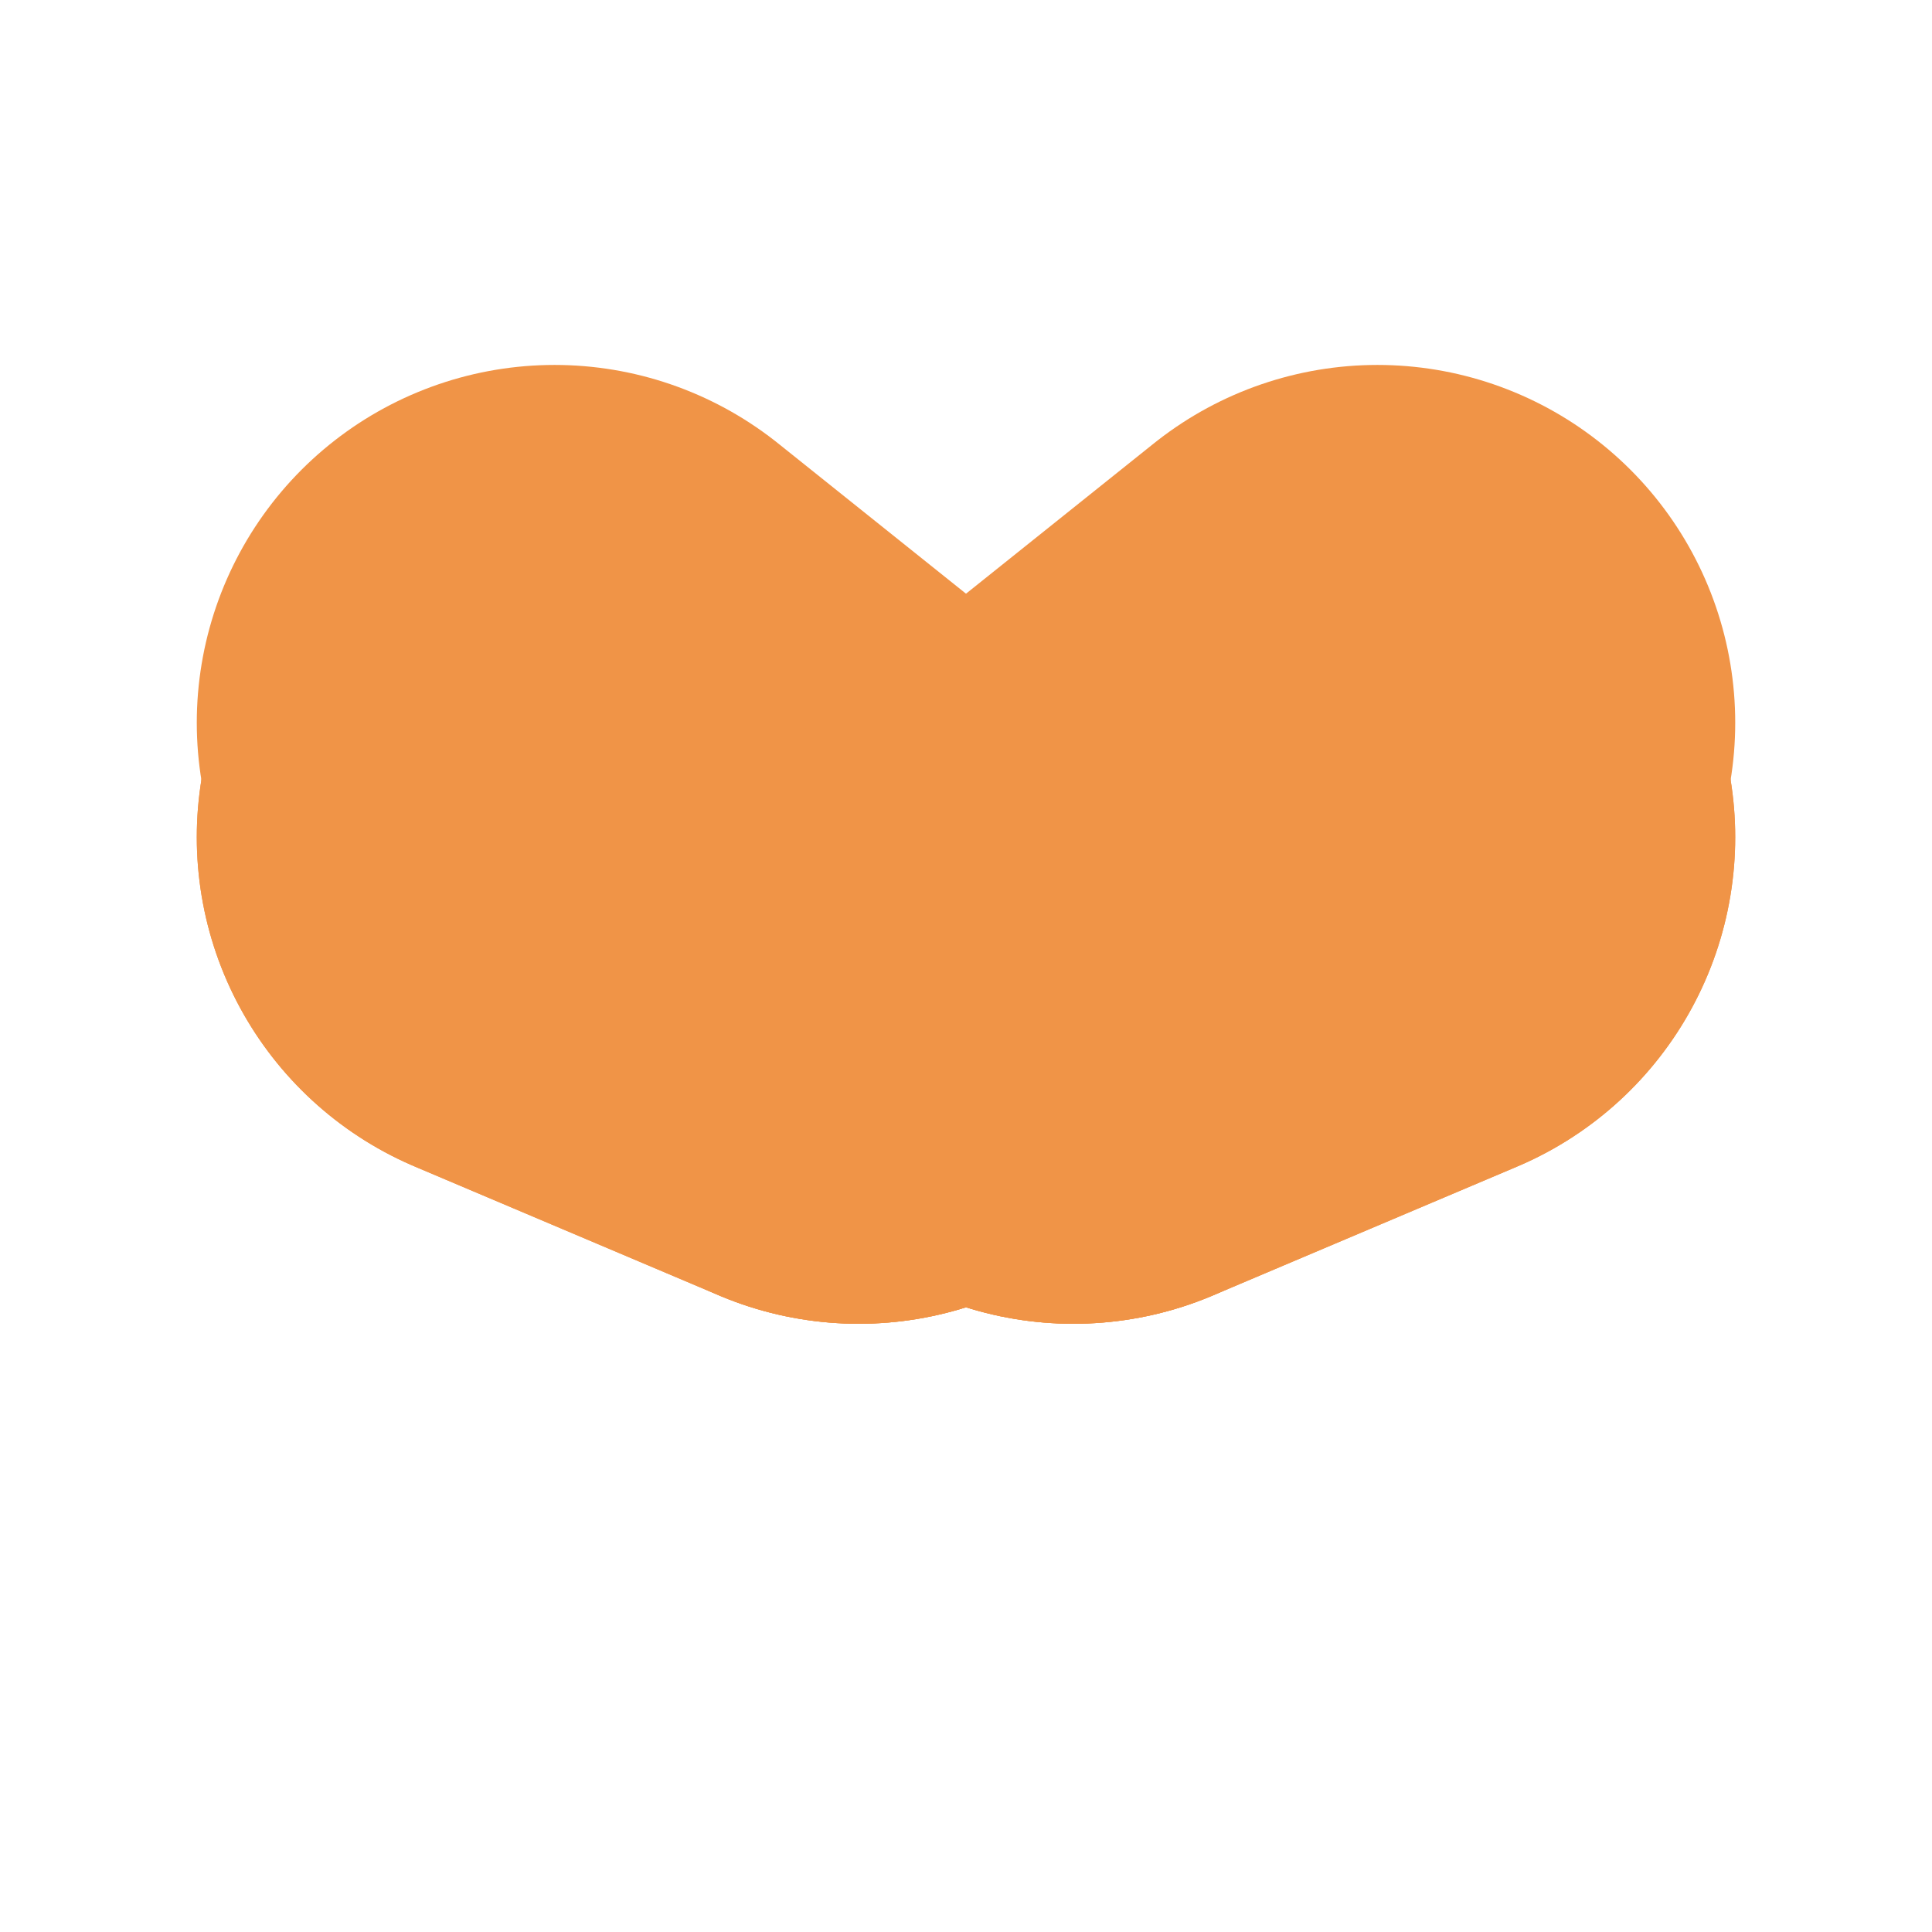
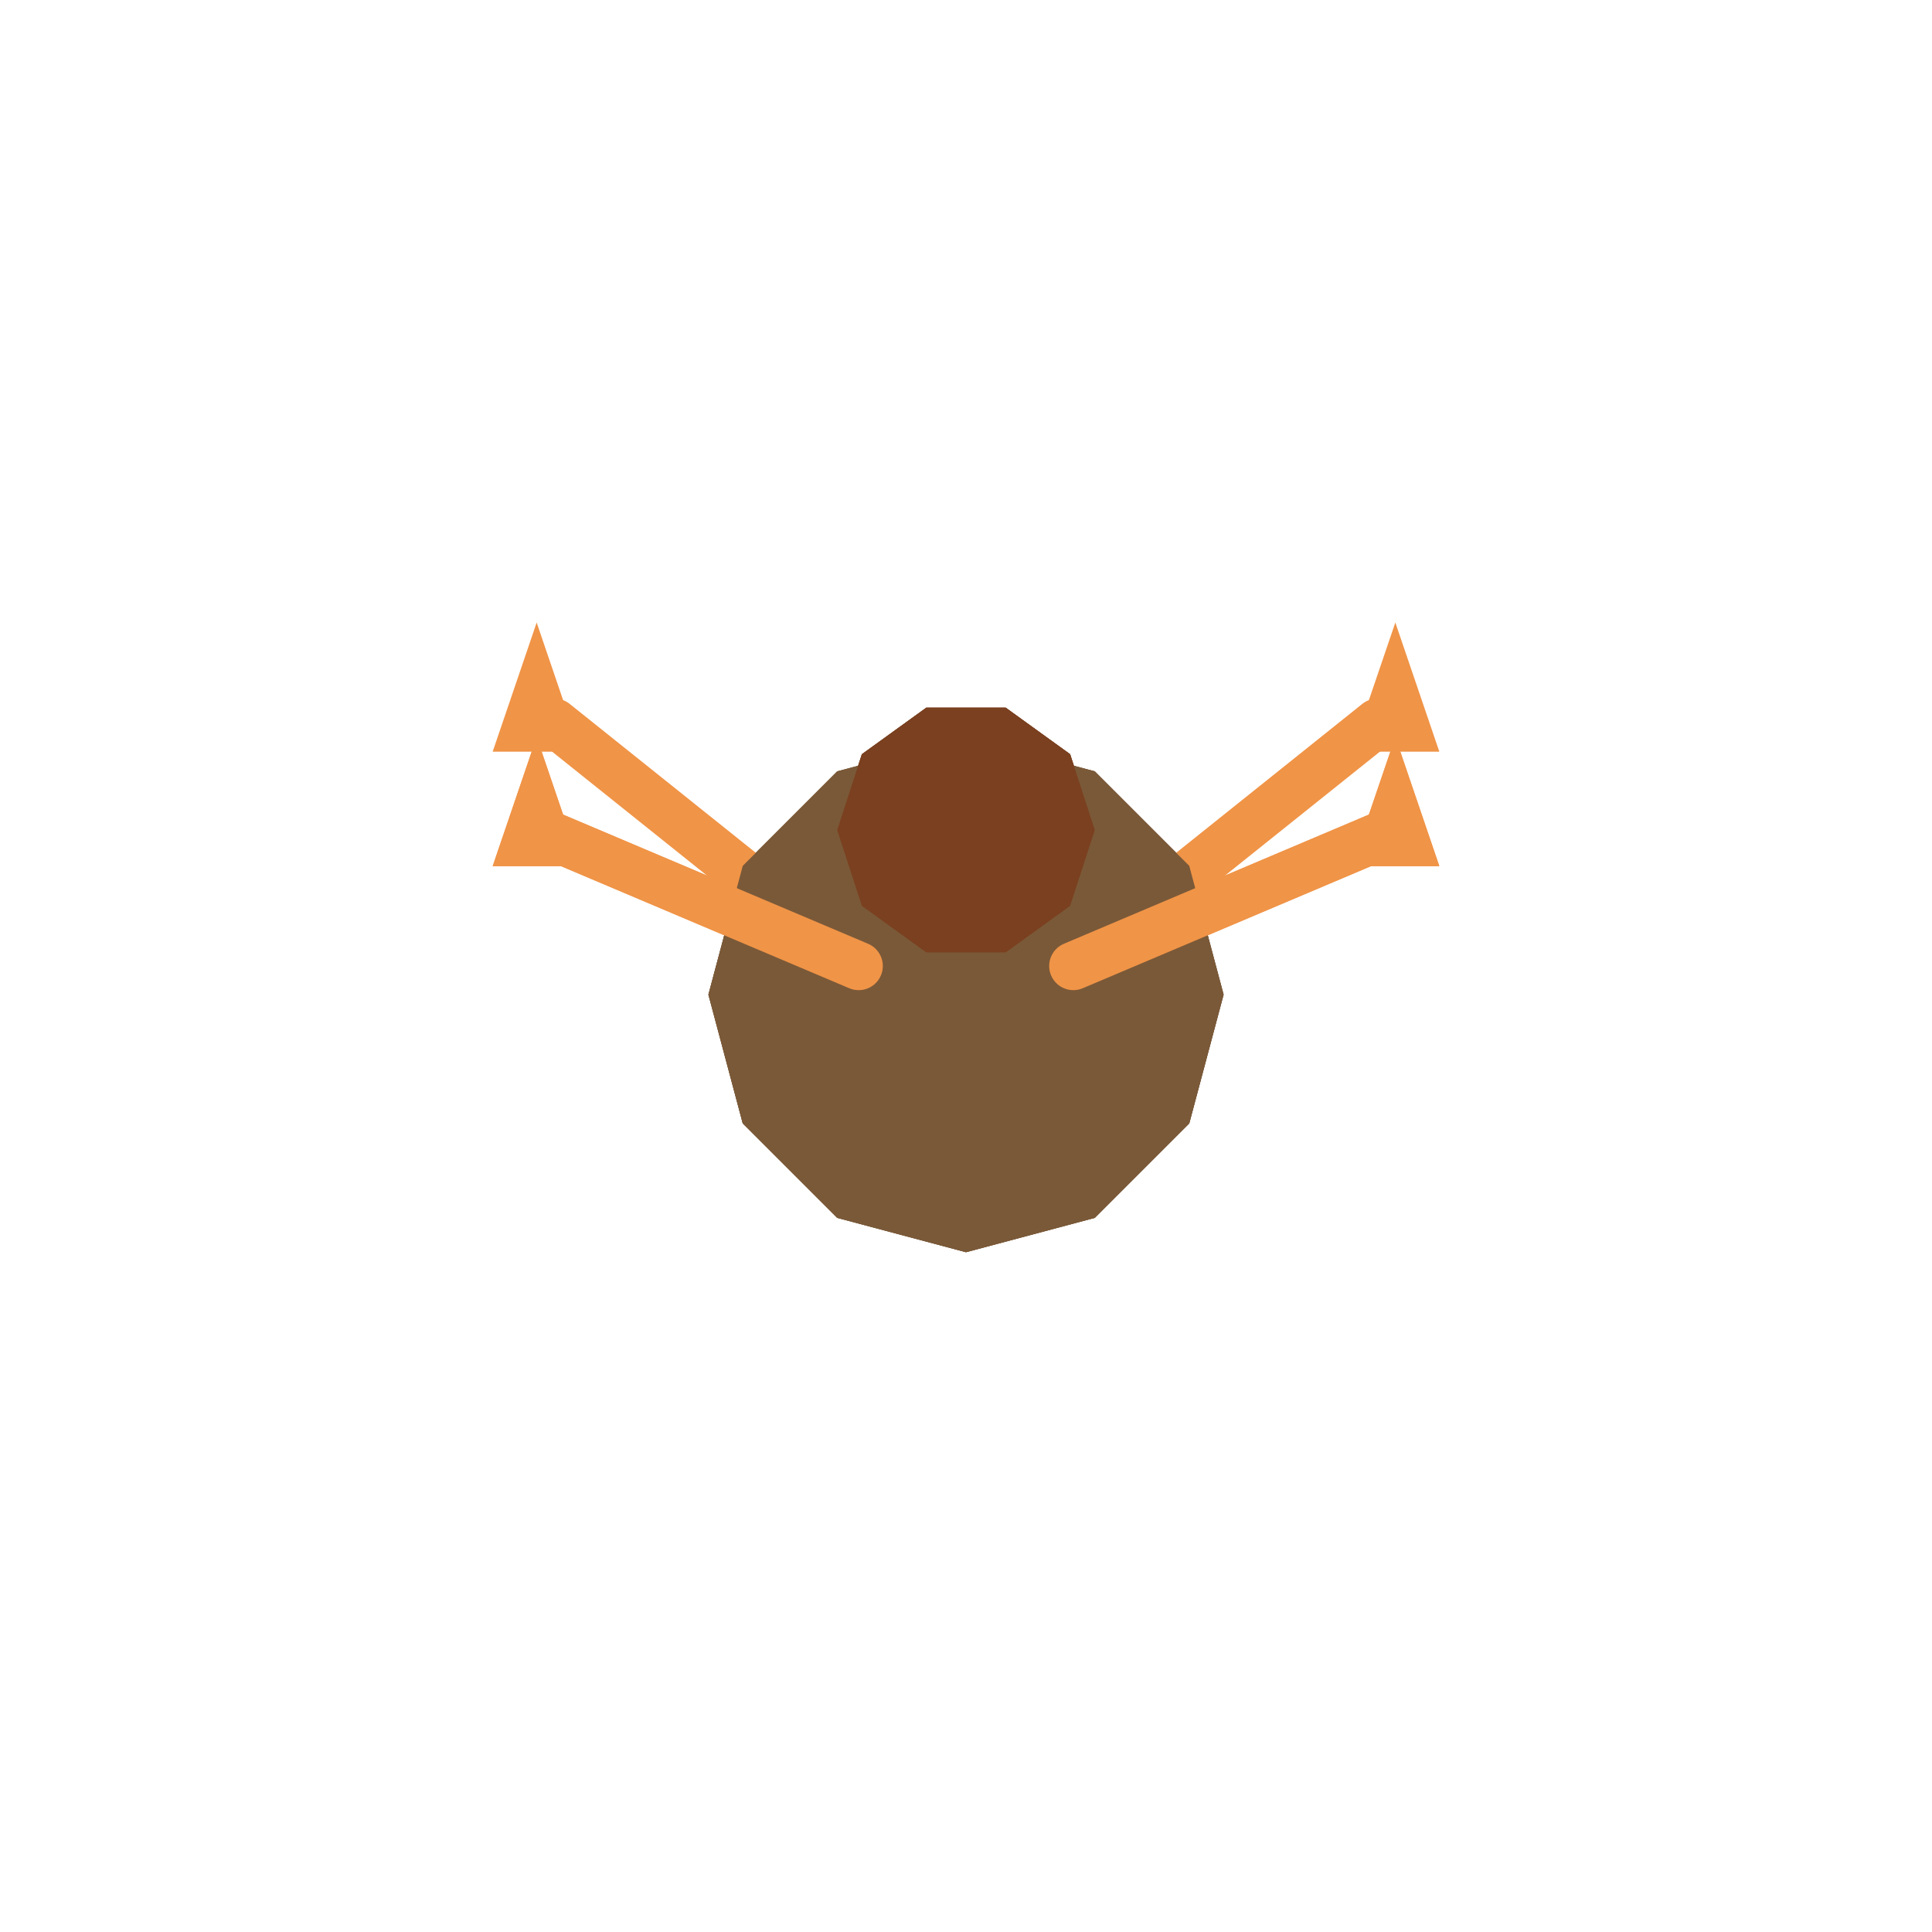
<svg xmlns="http://www.w3.org/2000/svg" width="540" height="540" viewBox="-2.7 -2.7 5.4 5.4">
  <g id="body">
    <polygon id="shape-body-0" points="0.72,0.08 0.624,0.44 0.36,0.704 0,0.8 -0.36,0.704 -0.624,0.44 -0.72,0.08 -0.624,-0.28 -0.36,-0.544 0,-0.64 0.36,-0.544 0.624,-0.28" fill="#7a5938" />
    <polygon id="shape-body-1" points="0.36,-0.38 0.291,-0.168 0.111,-0.038 -0.111,-0.038 -0.291,-0.168 -0.36,-0.38 -0.291,-0.592 -0.111,-0.722 0.111,-0.722 0.291,-0.592" fill="#7a401f" />
-     <line id="shape-body-2" x1="-0.3" y1="0" x2="-1.15" y2="-0.36" stroke="#f09447" stroke-opacity="1" stroke-width="2" stroke-linecap="round" />
+     <line id="shape-body-2" x1="-0.3" y1="0" x2="-1.15" y2="-0.36" stroke="#f09447" stroke-opacity="1" stroke-width="0.135" stroke-linecap="round" />
    <polygon id="shape-body-3" points="-1.2,-0.64 -1.077,-0.279 -1.323,-0.279" fill="#f09447" />
-     <line id="shape-body-4" x1="0.3" y1="0" x2="1.15" y2="-0.36" stroke="#f09447" stroke-opacity="1" stroke-width="2" stroke-linecap="round" />
+     <line id="shape-body-4" x1="0.3" y1="0" x2="1.15" y2="-0.36" stroke="#f09447" stroke-opacity="1" stroke-width="0.135" stroke-linecap="round" />
    <polygon id="shape-body-5" points="1.2,-0.64 1.323,-0.279 1.077,-0.279" fill="#f09447" />
  </g>
  <g id="strike">
    <polygon id="shape-strike-0" points="0.72,0.08 0.624,0.44 0.36,0.704 0,0.8 -0.36,0.704 -0.624,0.44 -0.72,0.08 -0.624,-0.28 -0.36,-0.544 0,-0.64 0.36,-0.544 0.624,-0.28" fill="#7a5938" />
    <polygon id="shape-strike-1" points="0.36,-0.38 0.291,-0.168 0.111,-0.038 -0.111,-0.038 -0.291,-0.168 -0.36,-0.38 -0.291,-0.592 -0.111,-0.722 0.111,-0.722 0.291,-0.592" fill="#7a401f" />
-     <line id="shape-strike-2" x1="-0.3" y1="0" x2="-1.15" y2="-0.68" stroke="#f09447" stroke-opacity="1" stroke-width="2" stroke-linecap="round" />
+     <line id="shape-strike-2" x1="-0.3" y1="0" x2="-1.15" y2="-0.68" stroke="#f09447" stroke-opacity="1" stroke-width="0.135" stroke-linecap="round" />
    <polygon id="shape-strike-3" points="-1.2,-0.96 -1.077,-0.599 -1.323,-0.599" fill="#f09447" />
-     <line id="shape-strike-4" x1="0.3" y1="0" x2="1.15" y2="-0.68" stroke="#f09447" stroke-opacity="1" stroke-width="2" stroke-linecap="round" />
+     <line id="shape-strike-4" x1="0.3" y1="0" x2="1.15" y2="-0.68" stroke="#f09447" stroke-opacity="1" stroke-width="0.135" stroke-linecap="round" />
    <polygon id="shape-strike-5" points="1.2,-0.96 1.323,-0.599 1.077,-0.599" fill="#f09447" />
  </g>
  <g id="outline">
    <polygon id="shape-outline-0" points="0.72,0.08 0.624,0.44 0.36,0.704 0,0.8 -0.36,0.704 -0.624,0.44 -0.72,0.08 -0.624,-0.28 -0.36,-0.544 0,-0.64 0.36,-0.544 0.624,-0.28" fill="#7a5938" />
    <polygon id="shape-outline-1" points="0.36,-0.38 0.291,-0.168 0.111,-0.038 -0.111,-0.038 -0.291,-0.168 -0.36,-0.38 -0.291,-0.592 -0.111,-0.722 0.111,-0.722 0.291,-0.592" fill="#7a401f" />
-     <line id="shape-outline-2" x1="-0.3" y1="0" x2="-1.15" y2="-0.36" stroke="#f09447" stroke-opacity="1" stroke-width="2" stroke-linecap="round" />
+     <line id="shape-outline-2" x1="-0.3" y1="0" x2="-1.15" y2="-0.36" stroke="#f09447" stroke-opacity="1" stroke-width="0.135" stroke-linecap="round" />
    <polygon id="shape-outline-3" points="-1.2,-0.64 -1.077,-0.279 -1.323,-0.279" fill="#f09447" />
-     <line id="shape-outline-4" x1="0.3" y1="0" x2="1.15" y2="-0.36" stroke="#f09447" stroke-opacity="1" stroke-width="2" stroke-linecap="round" />
+     <line id="shape-outline-4" x1="0.3" y1="0" x2="1.15" y2="-0.36" stroke="#f09447" stroke-opacity="1" stroke-width="0.135" stroke-linecap="round" />
    <polygon id="shape-outline-5" points="1.2,-0.64 1.323,-0.279 1.077,-0.279" fill="#f09447" />
  </g>
</svg>
